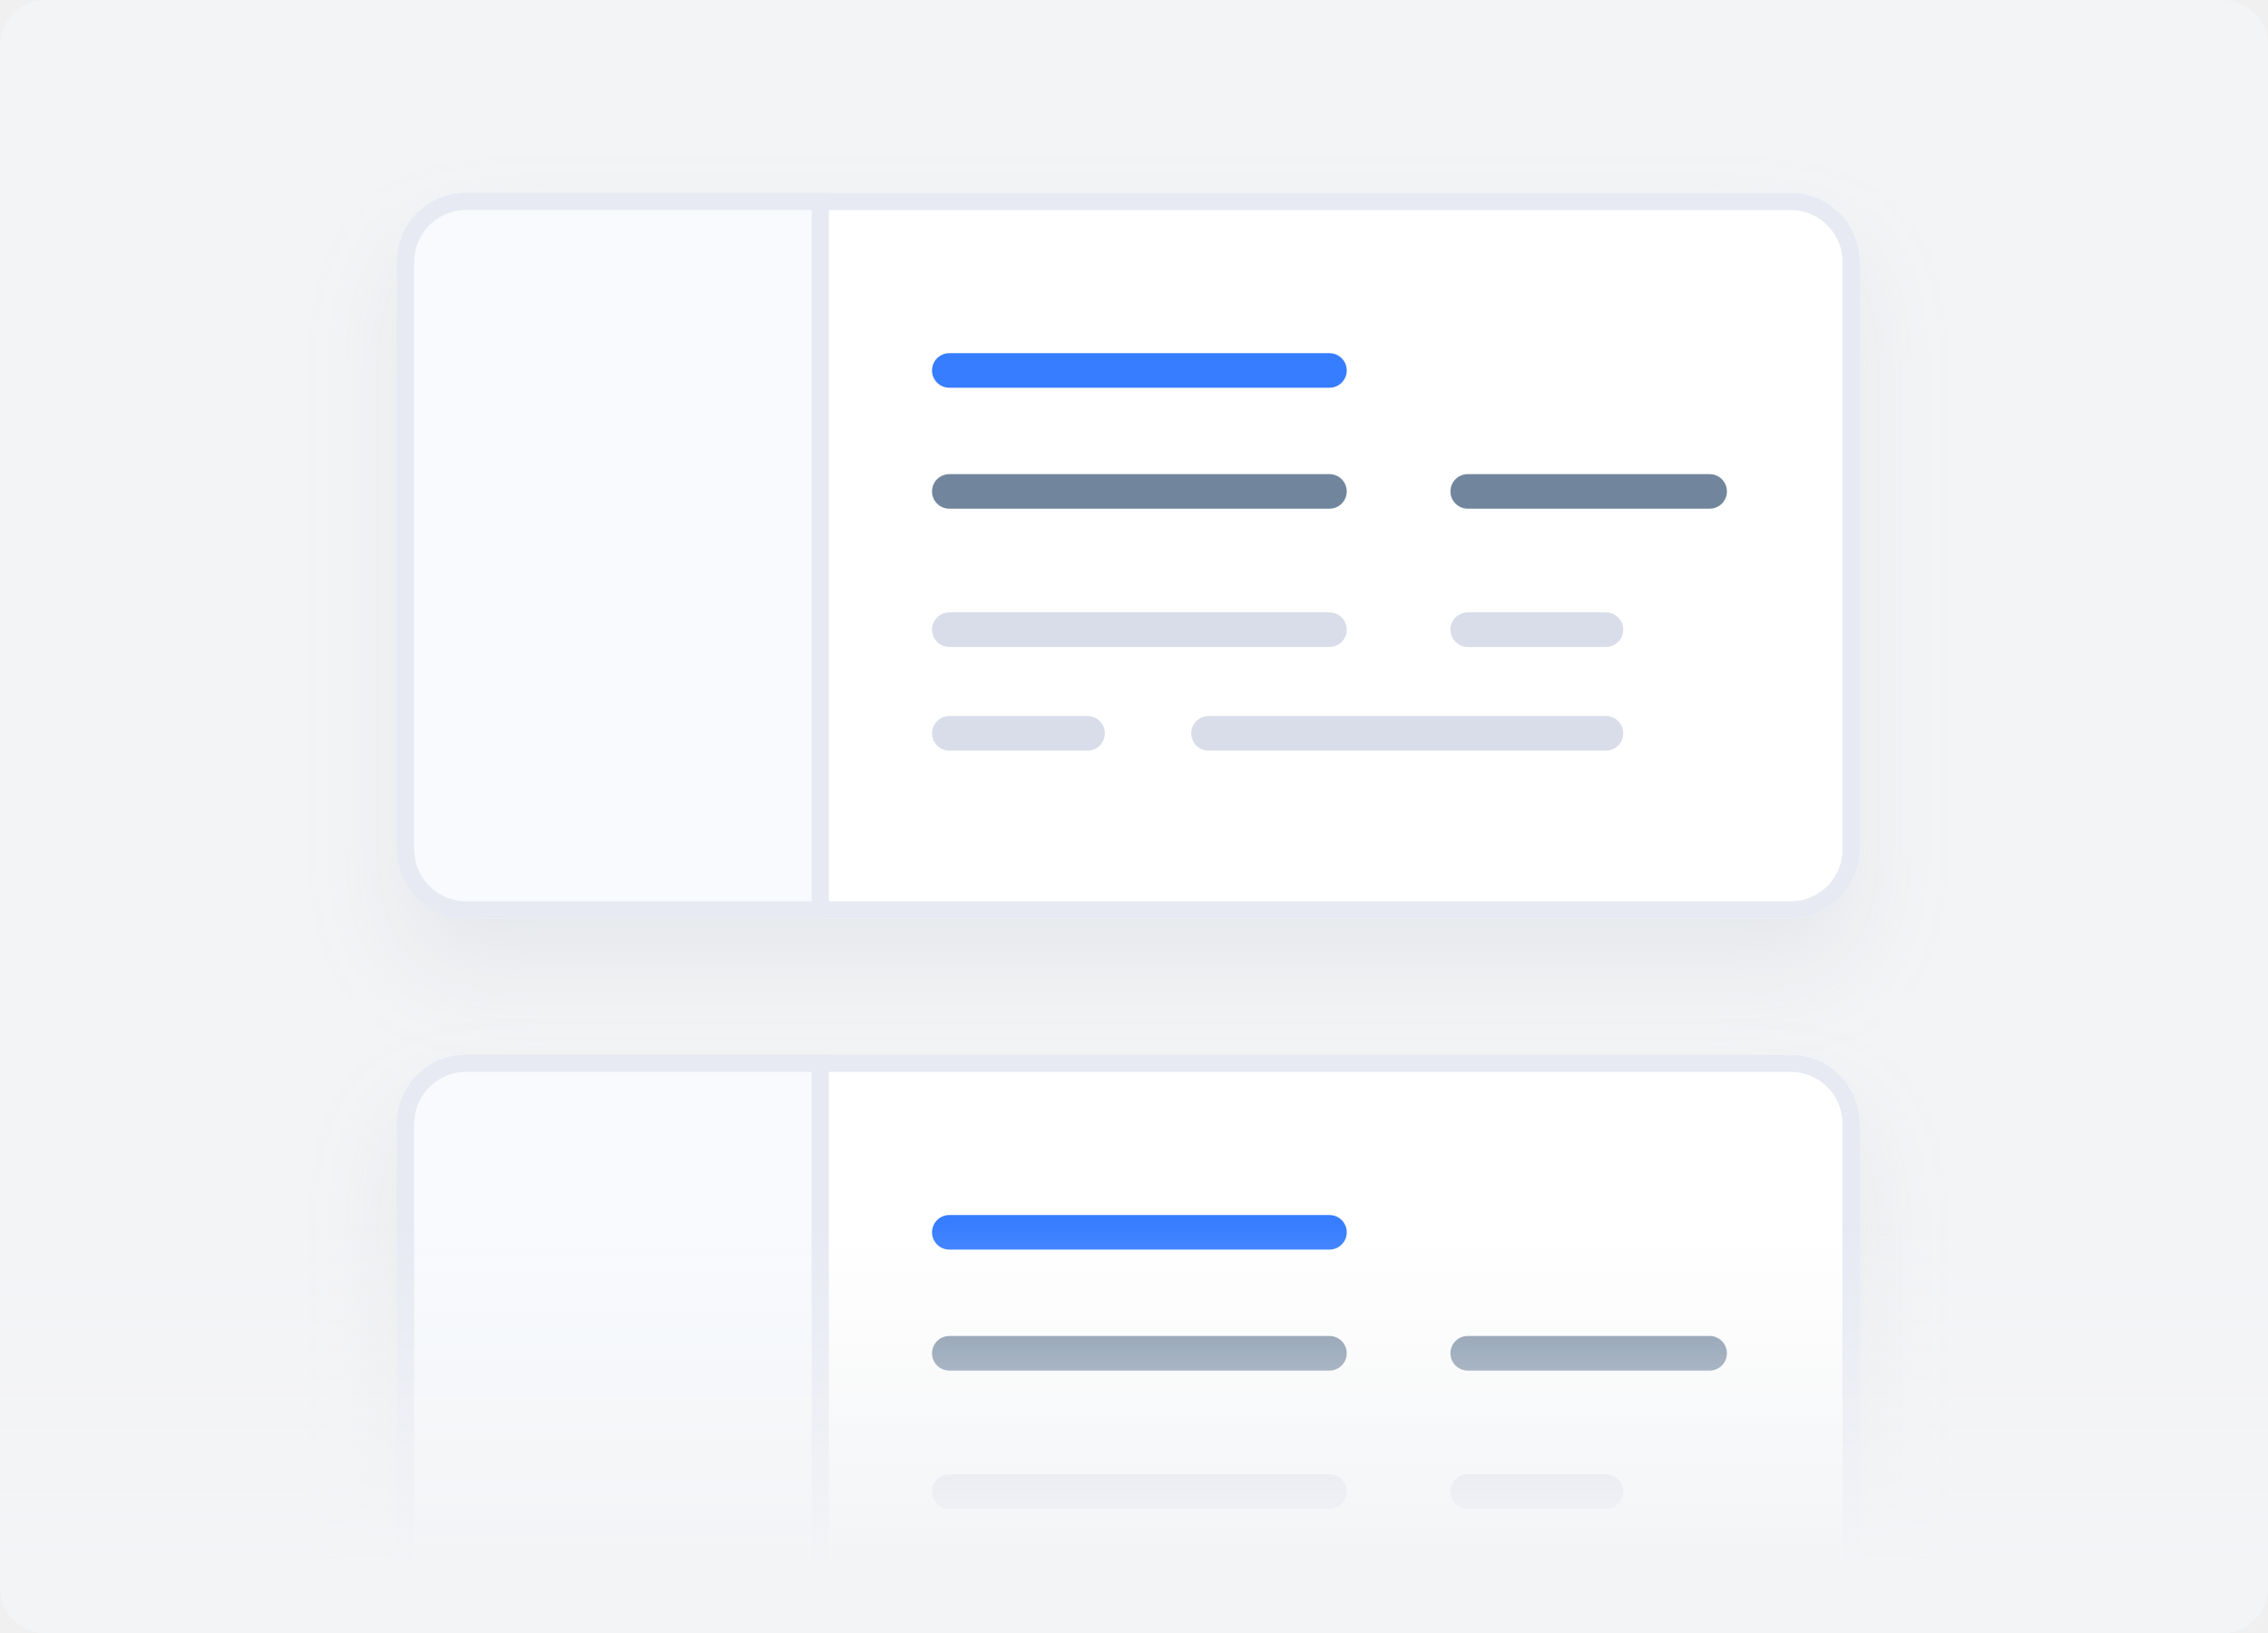
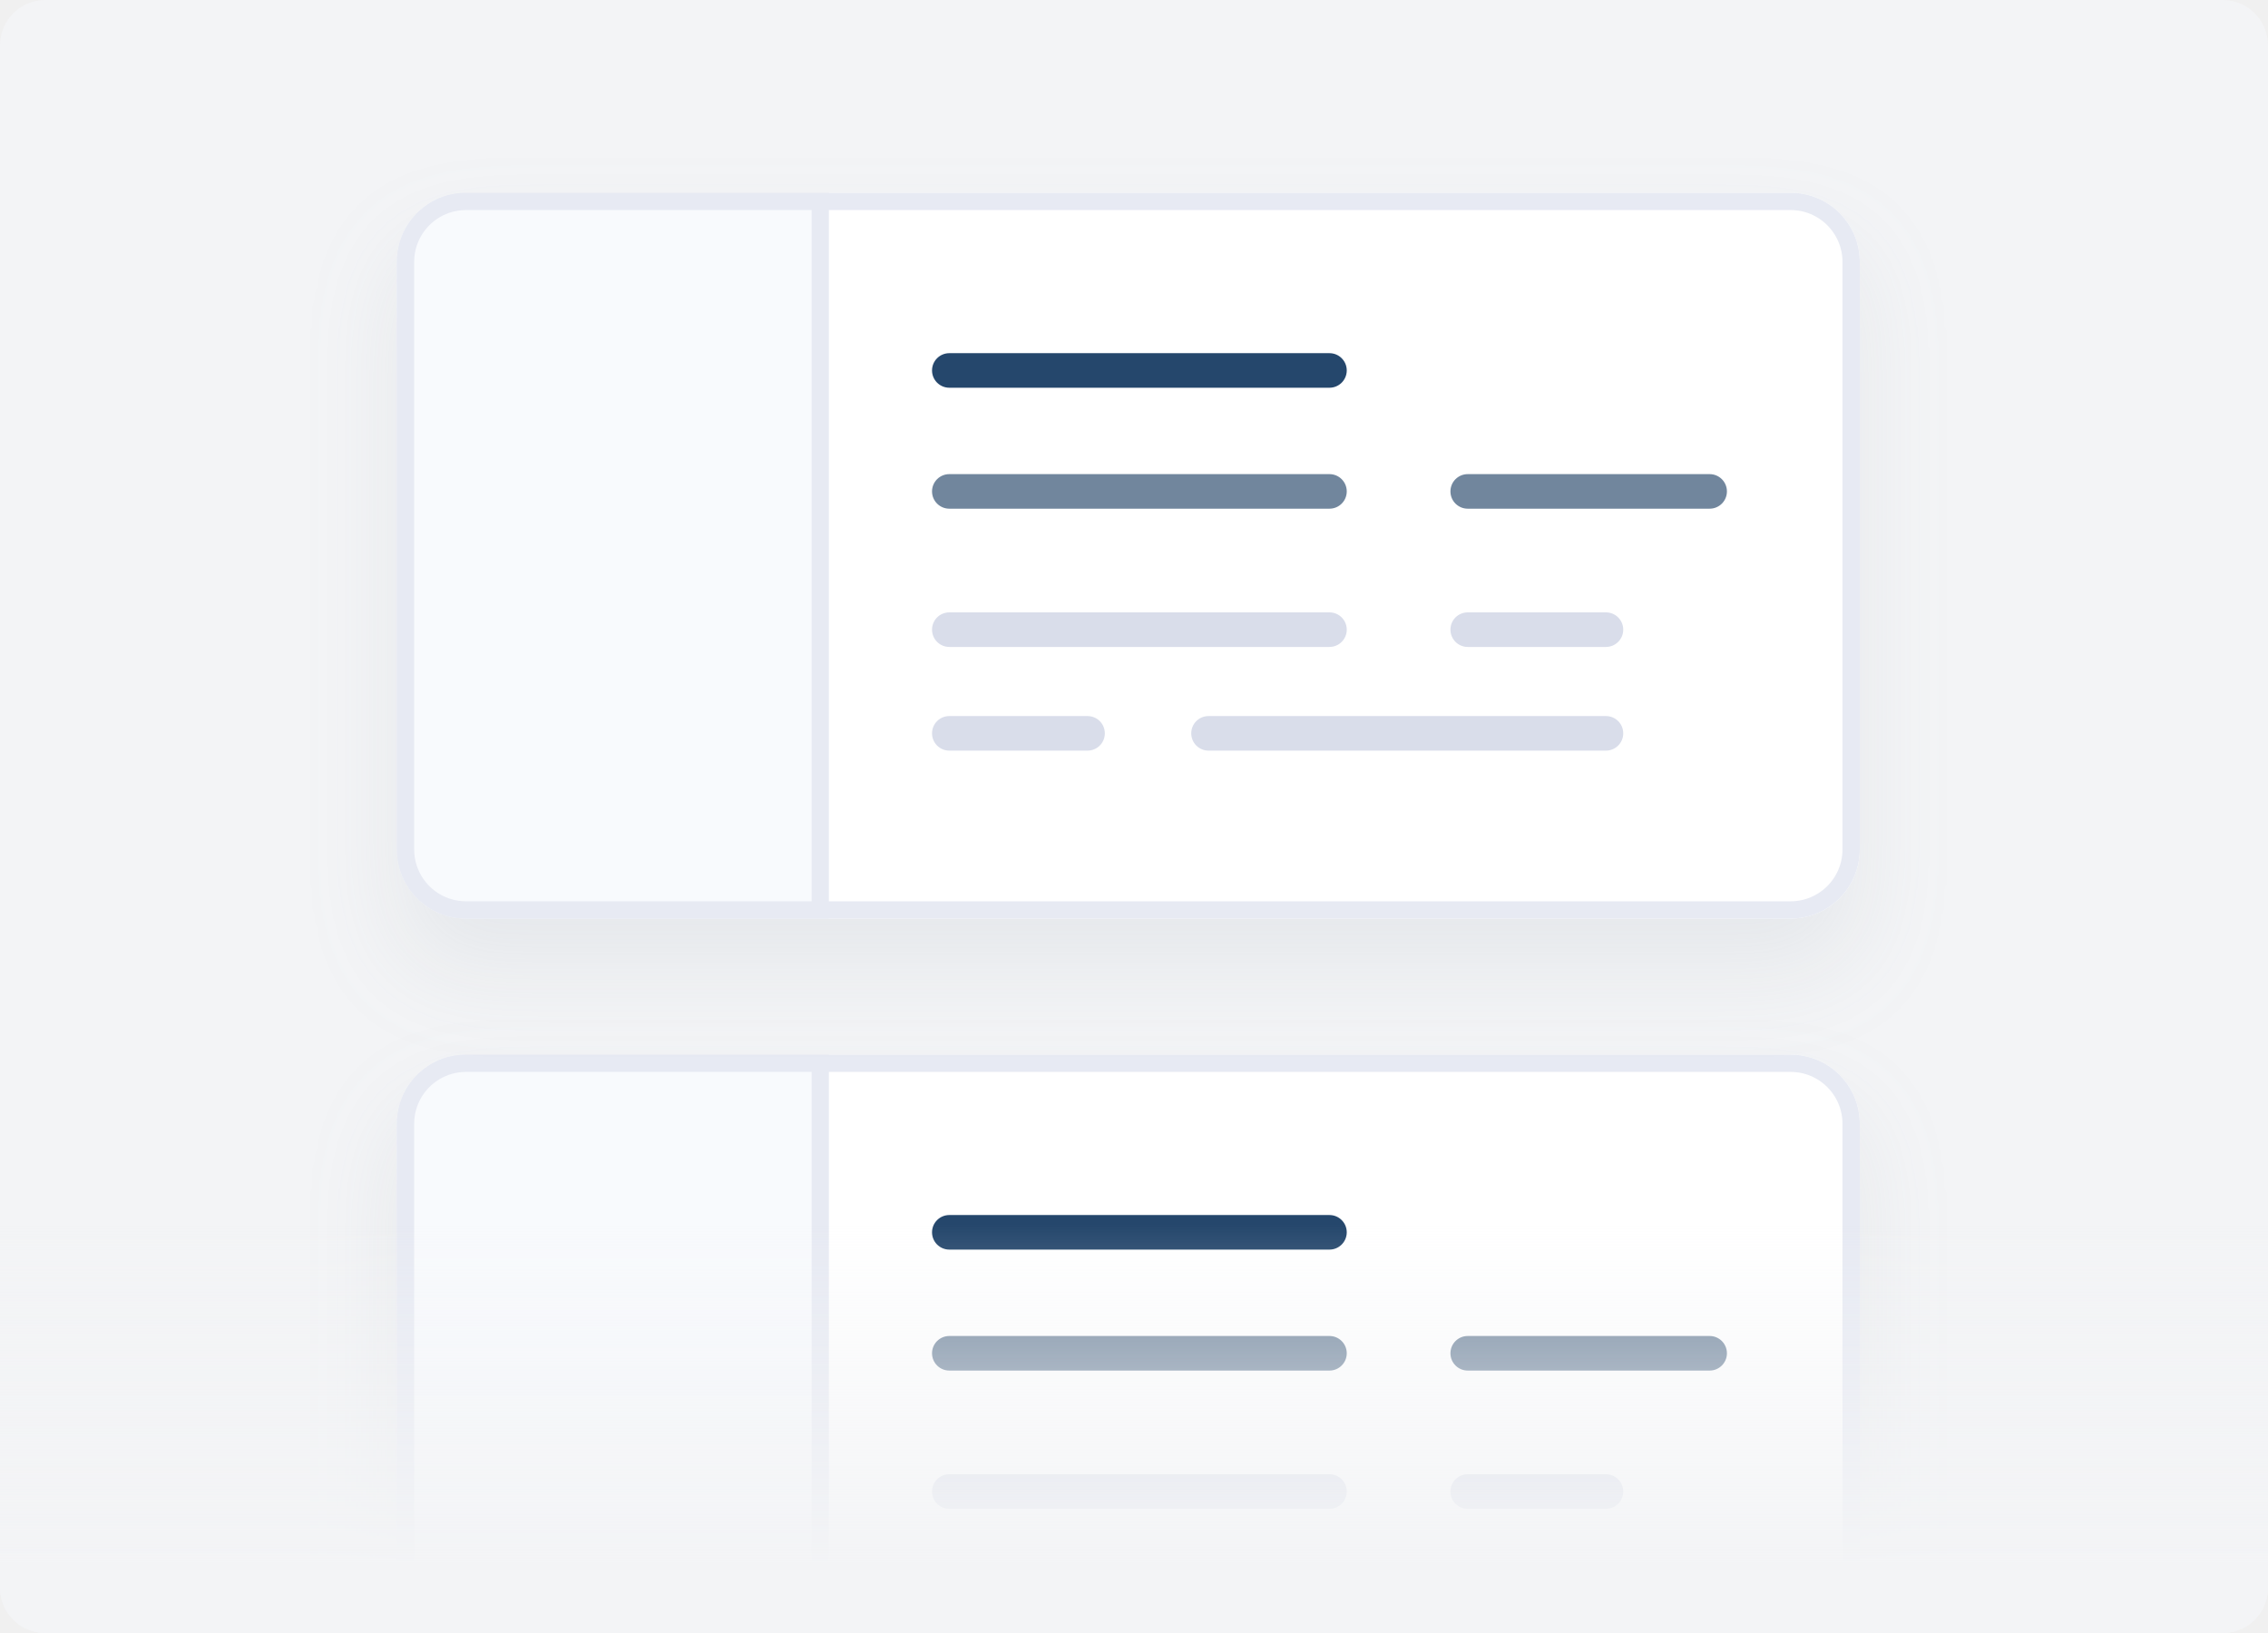
<svg xmlns="http://www.w3.org/2000/svg" width="200" height="144" viewBox="0 0 200 144" fill="none">
  <g clip-path="url(#clip0)">
    <path d="M196 0H4C1.791 0 0 1.791 0 4V140C0 142.209 1.791 144 4 144H196C198.209 144 200 142.209 200 140V4C200 1.791 198.209 0 196 0Z" fill="#F3F4F6" />
    <g filter="url(#filter0_d)">
      <rect x="35" y="93" width="129" height="64" rx="6.095" fill="white" />
      <rect x="35.762" y="93.762" width="127.476" height="62.476" rx="5.333" stroke="#E7EAF3" stroke-width="1.524" />
    </g>
    <path d="M35.762 99.095C35.762 96.15 38.15 93.762 41.095 93.762H72.333V156.238H41.095C38.15 156.238 35.762 153.85 35.762 150.905V99.095Z" fill="#F8FAFD" stroke="#E7EAF3" stroke-width="1.524" />
-     <rect x="82.19" y="107.143" width="36.571" height="3.048" rx="1.524" fill="#377dff" />
+     <rect x="82.19" y="107.143" width="36.571" height="3.048" rx="1.524" fill="#25476C" />
    <rect x="82.19" y="117.81" width="36.571" height="3.048" rx="1.524" fill="#71869D" />
    <rect x="127.905" y="117.81" width="24.381" height="3.048" rx="1.524" fill="#71869D" />
    <rect x="82.19" y="130" width="36.571" height="3.048" rx="1.524" fill="#D9DDEA" />
    <rect x="127.905" y="130" width="15.238" height="3.048" rx="1.524" fill="#D9DDEA" />
    <rect x="82.19" y="139.143" width="15.238" height="3.048" rx="1.524" fill="#D9DDEA" />
    <rect x="105.048" y="139.143" width="38.095" height="3.048" rx="1.524" fill="#D9DDEA" />
    <g filter="url(#filter1_d)">
      <rect x="35" y="17" width="129" height="64" rx="6.095" fill="white" />
      <rect x="35.762" y="17.762" width="127.476" height="62.476" rx="5.333" stroke="#E7EAF3" stroke-width="1.524" />
    </g>
    <path d="M41.095 17.762H72.333V80.238H41.095C38.15 80.238 35.762 77.85 35.762 74.905V23.095C35.762 20.15 38.15 17.762 41.095 17.762Z" fill="#F8FAFD" stroke="#E7EAF3" stroke-width="1.524" />
-     <rect x="82.19" y="31.143" width="36.571" height="3.048" rx="1.524" fill="#377dff" />
+     <rect x="82.19" y="31.143" width="36.571" height="3.048" rx="1.524" fill="#25476C" />
    <rect x="82.19" y="41.809" width="36.571" height="3.048" rx="1.524" fill="#71869D" />
    <rect x="127.905" y="41.809" width="24.381" height="3.048" rx="1.524" fill="#71869D" />
    <rect x="82.19" y="54" width="36.571" height="3.048" rx="1.524" fill="#D9DDEA" />
    <rect x="127.905" y="54" width="15.238" height="3.048" rx="1.524" fill="#D9DDEA" />
    <rect x="82.19" y="63.143" width="15.238" height="3.048" rx="1.524" fill="#D9DDEA" />
    <rect x="105.048" y="63.143" width="38.095" height="3.048" rx="1.524" fill="#D9DDEA" />
    <path d="M0 104H200V140C200 142.209 198.209 144 196 144H4C1.791 144 0 142.209 0 140V104Z" fill="url(#paint0_linear)" />
  </g>
  <defs>
    <filter id="filter0_d" x="27.381" y="89.952" width="144.238" height="79.238" filterUnits="userSpaceOnUse" color-interpolation-filters="sRGB">
      <feFlood flood-opacity="0" result="BackgroundImageFix" />
      <feColorMatrix in="SourceAlpha" type="matrix" values="0 0 0 0 0 0 0 0 0 0 0 0 0 0 0 0 0 0 127 0" />
      <feOffset dy="4.571" />
      <feGaussianBlur stdDeviation="3.81" />
      <feColorMatrix type="matrix" values="0 0 0 0 0.549 0 0 0 0 0.596 0 0 0 0 0.643 0 0 0 0.125 0" />
      <feBlend mode="normal" in2="BackgroundImageFix" result="effect1_dropShadow" />
      <feBlend mode="normal" in="SourceGraphic" in2="effect1_dropShadow" result="shape" />
    </filter>
    <filter id="filter1_d" x="27.381" y="13.952" width="144.238" height="79.238" filterUnits="userSpaceOnUse" color-interpolation-filters="sRGB">
      <feFlood flood-opacity="0" result="BackgroundImageFix" />
      <feColorMatrix in="SourceAlpha" type="matrix" values="0 0 0 0 0 0 0 0 0 0 0 0 0 0 0 0 0 0 127 0" />
      <feOffset dy="4.571" />
      <feGaussianBlur stdDeviation="3.81" />
      <feColorMatrix type="matrix" values="0 0 0 0 0.549 0 0 0 0 0.596 0 0 0 0 0.643 0 0 0 0.125 0" />
      <feBlend mode="normal" in2="BackgroundImageFix" result="effect1_dropShadow" />
      <feBlend mode="normal" in="SourceGraphic" in2="effect1_dropShadow" result="shape" />
    </filter>
    <linearGradient id="paint0_linear" x1="100" y1="154" x2="100" y2="92.5" gradientUnits="userSpaceOnUse">
      <stop offset="0.256" stop-color="#F3F4F6" />
      <stop offset="0.749" stop-color="#F3F4F6" stop-opacity="0" />
    </linearGradient>
    <clipPath id="clip0">
      <rect width="200" height="144" fill="white" />
    </clipPath>
  </defs>
</svg>
